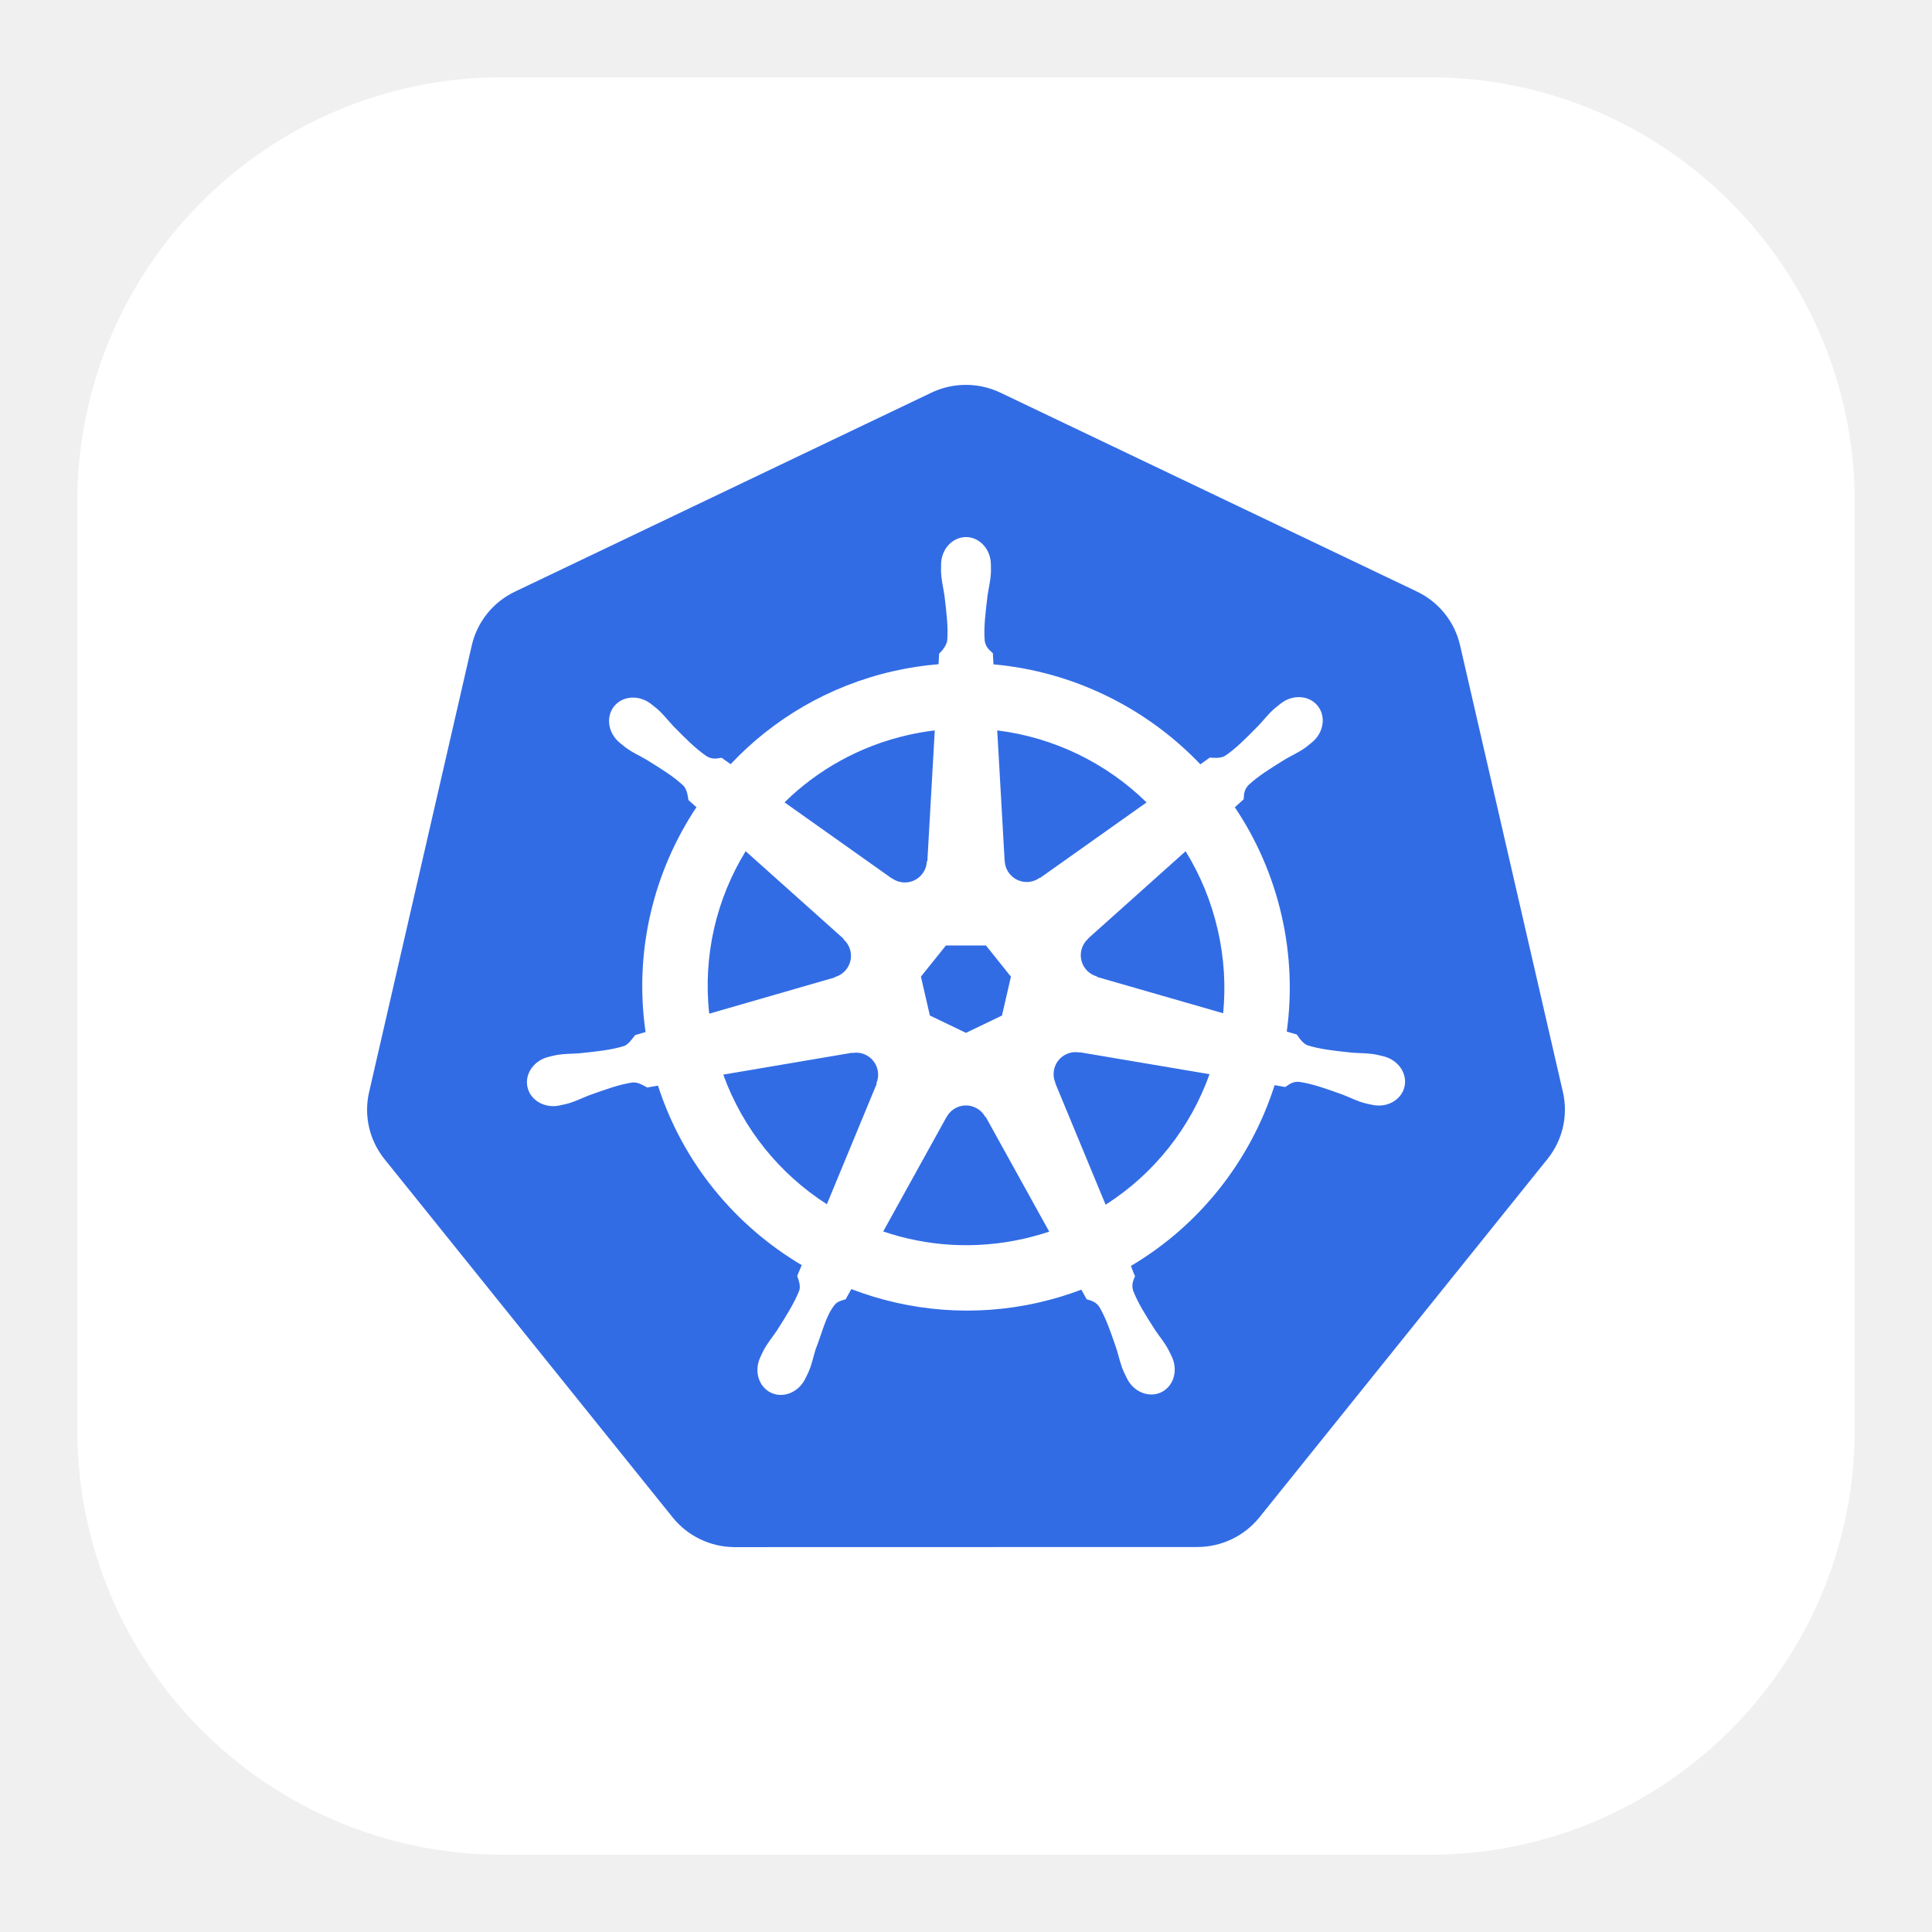
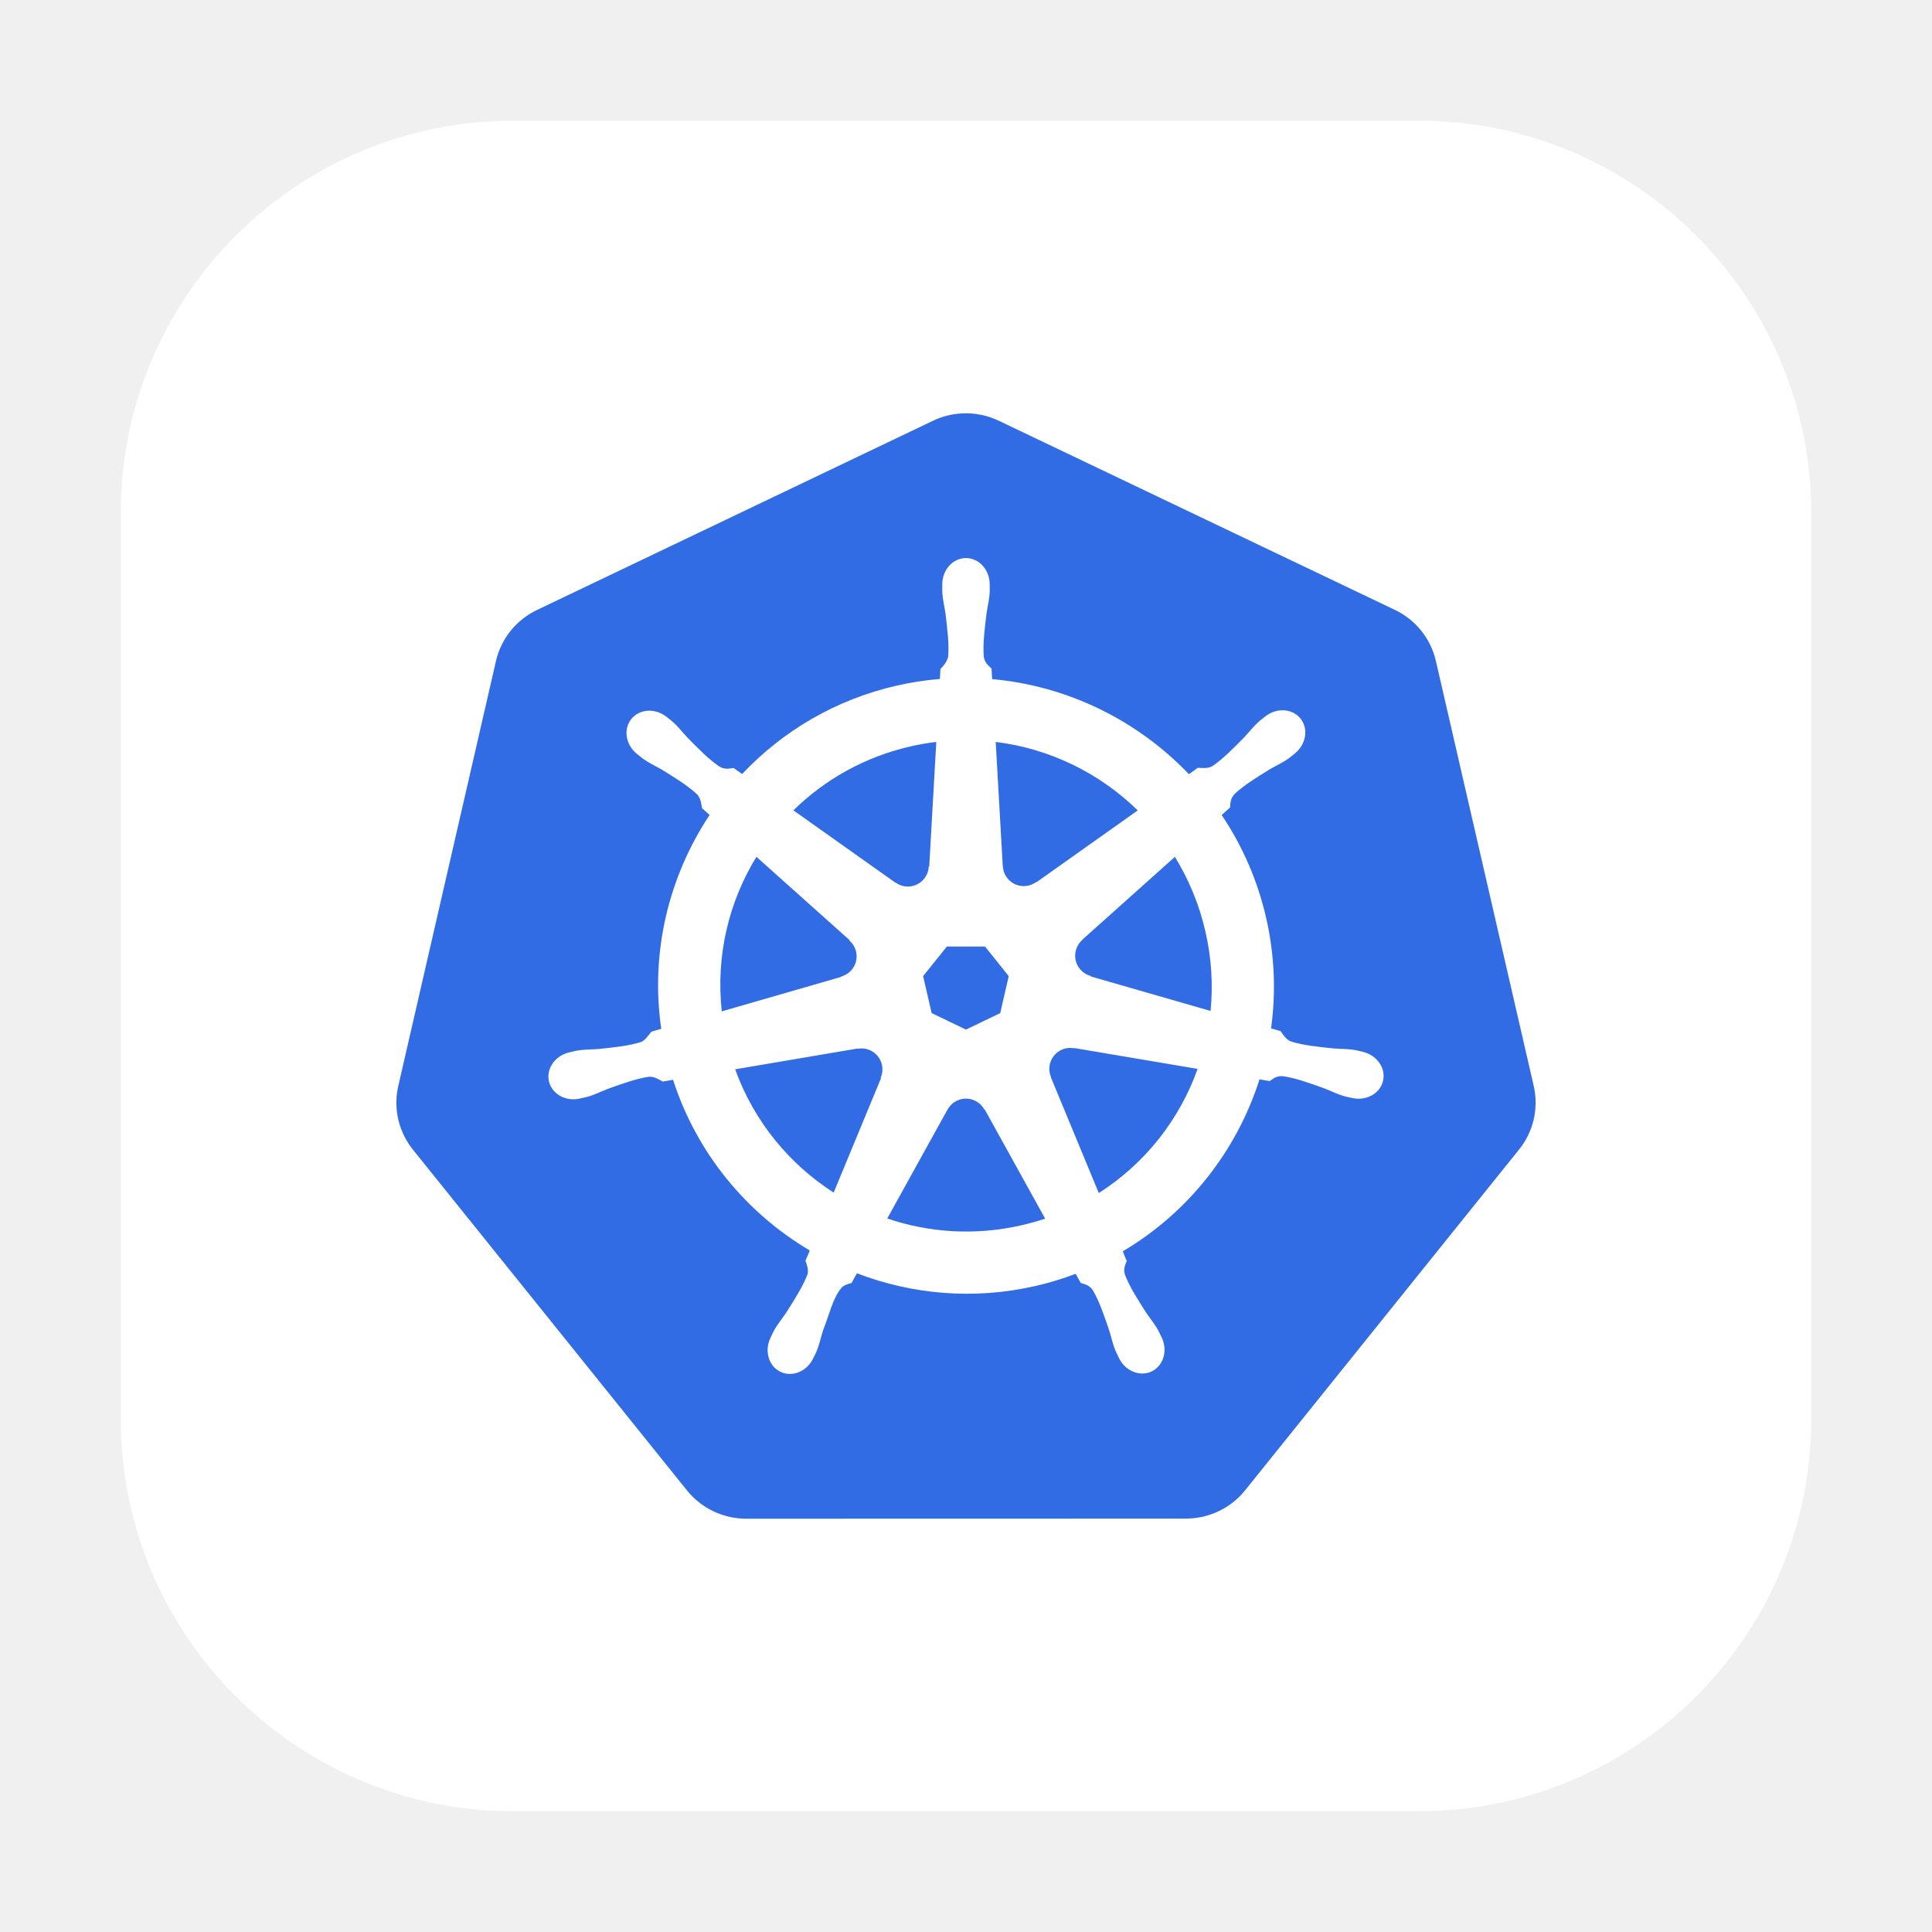
<svg xmlns="http://www.w3.org/2000/svg" height="500" viewBox="0 0 500 500" width="500">
-   <rect x="20" y="20" width="460" height="460" rx="110" fill="#fff" />
-   <svg x="95" y="95" width="310" height="310" viewBox="0 0 777 753.918">
-     <g id="layer1" transform="translate(-21.47596,-178.535)">
-       <g id="g1350" transform="matrix(1.055686,0,0,1.055686,-1.195899,-9.941807)">
-         <path style="fill:#326ce5;fill-opacity:1;stroke:none;stroke-width:0;stroke-miterlimit:4;stroke-dasharray:none;stroke-opacity:1" d="m 386.932,178.598 a 48.93,48.529 0 0 0 -18.751,4.745 L 112.306,305.603 A 48.93,48.529 0 0 0 85.831,338.524 L 22.705,613.15 a 48.93,48.529 0 0 0 6.643,37.208 48.93,48.529 0 0 0 2.782,3.862 L 209.236,874.425 a 48.93,48.529 0 0 0 38.255,18.26 l 284.018,-0.065 a 48.93,48.529 0 0 0 38.255,-18.228 L 746.806,654.154 a 48.93,48.529 0 0 0 9.457,-41.07 L 693.039,338.458 A 48.93,48.529 0 0 0 666.565,305.537 L 410.657,183.343 a 48.93,48.529 0 0 0 -23.725,-4.745 z" id="path3055" />
-         <path id="path3059" d="m 389.467,272.057 c -8.458,8.6e-4 -15.316,7.619 -15.315,17.017 10e-6,0.144 0.029,0.282 0.033,0.425 -0.013,1.277 -0.074,2.815 -0.033,3.927 0.202,5.42 1.383,9.569 2.094,14.563 1.288,10.688 2.368,19.548 1.702,27.783 -0.648,3.105 -2.935,5.945 -4.974,7.919 l -0.36,6.479 c -9.191,0.761 -18.444,2.156 -27.685,4.254 -39.767,9.029 -74.005,29.513 -100.072,57.17 -1.691,-1.154 -4.651,-3.277 -5.531,-3.927 -2.734,0.369 -5.498,1.213 -9.097,-0.884 -6.854,-4.614 -13.096,-10.982 -20.649,-18.653 -3.461,-3.67 -5.967,-7.164 -10.079,-10.701 -0.934,-0.803 -2.359,-1.89 -3.403,-2.716 -3.215,-2.563 -7.006,-3.9 -10.668,-4.025 -4.708,-0.161 -9.24,1.68 -12.206,5.4 -5.273,6.613 -3.585,16.722 3.763,22.58 0.075,0.059 0.154,0.106 0.229,0.164 1.01,0.819 2.246,1.867 3.174,2.553 4.364,3.222 8.349,4.871 12.697,7.429 9.16,5.657 16.753,10.347 22.776,16.002 2.352,2.507 2.763,6.925 3.076,8.836 l 4.909,4.385 c -26.278,39.546 -38.439,88.393 -31.252,138.164 l -6.414,1.865 c -1.69,2.183 -4.079,5.618 -6.578,6.643 -7.88,2.482 -16.749,3.394 -27.456,4.516 -5.027,0.418 -9.364,0.169 -14.693,1.178 -1.173,0.222 -2.807,0.648 -4.091,0.949 -0.045,0.009 -0.086,0.023 -0.131,0.033 -0.07,0.016 -0.162,0.05 -0.229,0.065 -9.027,2.181 -14.826,10.478 -12.959,18.653 1.867,8.177 10.685,13.149 19.766,11.192 0.066,-0.015 0.161,-0.018 0.229,-0.033 0.103,-0.024 0.193,-0.073 0.295,-0.098 1.266,-0.278 2.852,-0.587 3.96,-0.884 5.239,-1.403 9.034,-3.464 13.744,-5.269 10.134,-3.635 18.527,-6.671 26.703,-7.854 3.415,-0.267 7.013,2.107 8.803,3.109 l 6.676,-1.145 c 15.363,47.629 47.557,86.126 88.324,110.282 l -2.782,6.676 c 1.003,2.592 2.108,6.1 1.362,8.66 -2.973,7.709 -8.064,15.845 -13.862,24.916 -2.807,4.191 -5.681,7.443 -8.214,12.239 -0.606,1.148 -1.378,2.91 -1.963,4.123 -3.936,8.422 -1.049,18.122 6.512,21.762 7.609,3.663 17.053,-0.2 21.14,-8.639 0.006,-0.012 0.027,-0.021 0.033,-0.033 0.004,-0.009 -0.004,-0.024 0,-0.033 0.582,-1.196 1.407,-2.769 1.898,-3.894 2.17,-4.971 2.892,-9.231 4.418,-14.039 4.052,-10.179 6.279,-20.859 11.857,-27.514 1.528,-1.822 4.018,-2.523 6.6,-3.215 l 3.469,-6.283 c 35.54,13.642 75.321,17.302 115.06,8.279 9.066,-2.058 17.817,-4.722 26.278,-7.919 0.975,1.729 2.787,5.053 3.272,5.89 2.624,0.854 5.488,1.294 7.821,4.745 4.173,7.13 7.028,15.566 10.505,25.754 1.526,4.808 2.28,9.068 4.451,14.039 0.495,1.133 1.315,2.728 1.898,3.927 4.079,8.466 13.553,12.343 21.173,8.672 7.56,-3.642 10.451,-13.341 6.512,-21.762 -0.585,-1.213 -1.39,-2.976 -1.996,-4.123 -2.534,-4.796 -5.406,-8.016 -8.214,-12.206 -5.799,-9.071 -10.608,-16.606 -13.581,-24.314 -1.243,-3.976 0.21,-6.448 1.178,-9.032 -0.58,-0.665 -1.821,-4.419 -2.553,-6.185 42.367,-25.015 73.616,-64.948 88.291,-111.068 1.982,0.311 5.426,0.921 6.545,1.145 2.303,-1.519 4.421,-3.501 8.574,-3.174 8.177,1.183 16.57,4.22 26.703,7.854 4.71,1.804 8.505,3.899 13.744,5.301 1.107,0.296 2.694,0.573 3.96,0.851 0.102,0.025 0.192,0.075 0.295,0.098 0.068,0.015 0.164,0.018 0.229,0.033 9.082,1.955 17.901,-3.015 19.766,-11.192 1.865,-8.175 -3.931,-16.474 -12.959,-18.653 -1.313,-0.299 -3.175,-0.806 -4.451,-1.047 -5.329,-1.009 -9.667,-0.76 -14.693,-1.178 -10.707,-1.122 -19.576,-2.034 -27.456,-4.516 -3.213,-1.246 -5.499,-5.07 -6.61,-6.643 l -6.185,-1.8 c 3.207,-23.2 2.342,-47.345 -3.207,-71.504 -5.601,-24.384 -15.499,-46.685 -28.7,-66.333 1.587,-1.442 4.583,-4.095 5.432,-4.876 0.248,-2.748 0.035,-5.629 2.88,-8.672 6.023,-5.656 13.617,-10.345 22.776,-16.002 4.348,-2.558 8.367,-4.207 12.73,-7.429 0.987,-0.729 2.334,-1.882 3.371,-2.716 7.346,-5.86 9.038,-15.968 3.763,-22.58 -5.275,-6.612 -15.495,-7.235 -22.842,-1.374 -1.046,0.828 -2.465,1.909 -3.403,2.716 -4.112,3.537 -6.651,7.031 -10.112,10.701 -7.553,7.672 -13.796,14.072 -20.649,18.686 -2.97,1.729 -7.32,1.131 -9.294,1.014 l -5.825,4.156 C 500.273,376.863 455.049,354.595 406.353,350.269 c -0.136,-2.041 -0.315,-5.729 -0.36,-6.839 -1.994,-1.908 -4.402,-3.536 -5.007,-7.658 -0.666,-8.235 0.446,-17.095 1.734,-27.783 0.711,-4.994 1.893,-9.142 2.094,-14.563 0.046,-1.232 -0.028,-3.02 -0.033,-4.352 -10e-4,-9.398 -6.857,-17.018 -15.315,-17.017 z m -19.177,118.791 -4.549,80.339 -0.327,0.164 c -0.305,7.187 -6.22,12.926 -13.483,12.926 -2.975,0 -5.721,-0.955 -7.952,-2.585 l -0.131,0.065 -65.875,-46.698 c 20.246,-19.908 46.142,-34.621 75.987,-41.397 5.452,-1.238 10.901,-2.156 16.33,-2.814 z m 38.386,0 c 34.844,4.285 67.067,20.063 91.76,44.244 l -65.45,46.404 -0.229,-0.098 c -5.809,4.243 -13.994,3.19 -18.522,-2.487 -1.855,-2.326 -2.828,-5.06 -2.945,-7.821 l -0.066,-0.033 z m -154.592,74.22 60.148,53.8 -0.065,0.327 c 5.429,4.72 6.23,12.91 1.702,18.588 -1.855,2.326 -4.338,3.886 -7.003,4.614 l -0.065,0.262 -77.1,22.253 c -3.924,-35.882 4.533,-70.763 22.384,-99.843 z m 270.339,0.033 c 8.937,14.485 15.704,30.664 19.733,48.204 3.98,17.329 4.979,34.627 3.338,51.345 l -77.492,-22.318 -0.065,-0.327 c -6.939,-1.897 -11.204,-8.955 -9.588,-16.035 0.662,-2.9 2.201,-5.354 4.287,-7.167 l -0.033,-0.164 59.821,-53.538 z M 377.13,523.023 h 24.642 l 15.315,19.144 -5.498,23.889 -22.122,10.636 -22.187,-10.668 -5.498,-23.889 z m 78.998,65.515 c 1.047,-0.053 2.09,0.042 3.109,0.229 l 0.131,-0.164 79.75,13.483 c -11.671,32.791 -34.005,61.198 -63.846,80.208 l -30.958,-74.776 0.098,-0.131 c -2.844,-6.608 0.002,-14.357 6.545,-17.508 1.675,-0.807 3.425,-1.254 5.171,-1.342 z m -133.942,0.327 c 6.086,0.085 11.545,4.309 12.959,10.505 0.662,2.9 0.34,5.774 -0.753,8.312 l 0.229,0.295 -30.63,74.023 C 275.352,663.623 252.542,636.108 240.341,602.348 l 79.063,-13.417 0.131,0.164 c 0.884,-0.163 1.781,-0.241 2.651,-0.229 z m 66.791,32.43 c 2.12,-0.078 4.271,0.357 6.316,1.342 2.68,1.291 4.751,3.323 6.054,5.76 h 0.295 l 38.975,70.424 c -5.058,1.696 -10.258,3.145 -15.577,4.352 -29.808,6.768 -59.521,4.717 -86.426,-4.451 l 38.877,-70.293 h 0.065 c 2.333,-4.361 6.757,-6.963 11.421,-7.134 z" style="color:#000000;font-style:normal;font-variant:normal;font-weight:normal;font-stretch:normal;font-size:medium;line-height:normal;font-family:Sans;-inkscape-font-specification:Sans;text-indent:0;text-align:start;text-decoration:none;text-decoration-line:none;letter-spacing:normal;word-spacing:normal;text-transform:none;writing-mode:lr-tb;direction:ltr;baseline-shift:baseline;text-anchor:start;display:inline;overflow:visible;visibility:visible;fill:#ffffff;fill-opacity:1;stroke:none;stroke-width:0;stroke-miterlimit:4;stroke-dasharray:none;stroke-opacity:1;marker:none;enable-background:accumulate" />
+   <rect x="31.25" y="31.25" width="437.5" height="437.5" rx="101.562" fill="#fff" />
+   <g transform="matrix(0.951087 0 0 0.951087 12.2283 12.2283)">
+     <svg x="95" y="95" width="310" height="310" viewBox="0 0 777 753.918">
+       <g id="layer1" transform="translate(-21.47596,-178.535)">
+         <g id="g1350" transform="matrix(1.055686,0,0,1.055686,-1.195899,-9.941807)">
+           <path style="fill:#326ce5;fill-opacity:1;stroke:none;stroke-width:0;stroke-miterlimit:4;stroke-dasharray:none;stroke-opacity:1" d="m 386.932,178.598 a 48.93,48.529 0 0 0 -18.751,4.745 L 112.306,305.603 A 48.93,48.529 0 0 0 85.831,338.524 L 22.705,613.15 a 48.93,48.529 0 0 0 6.643,37.208 48.93,48.529 0 0 0 2.782,3.862 L 209.236,874.425 a 48.93,48.529 0 0 0 38.255,18.26 l 284.018,-0.065 a 48.93,48.529 0 0 0 38.255,-18.228 L 746.806,654.154 a 48.93,48.529 0 0 0 9.457,-41.07 L 693.039,338.458 A 48.93,48.529 0 0 0 666.565,305.537 L 410.657,183.343 a 48.93,48.529 0 0 0 -23.725,-4.745 z" id="path3055" />
+           <path id="path3059" d="m 389.467,272.057 c -8.458,8.6e-4 -15.316,7.619 -15.315,17.017 10e-6,0.144 0.029,0.282 0.033,0.425 -0.013,1.277 -0.074,2.815 -0.033,3.927 0.202,5.42 1.383,9.569 2.094,14.563 1.288,10.688 2.368,19.548 1.702,27.783 -0.648,3.105 -2.935,5.945 -4.974,7.919 l -0.36,6.479 c -9.191,0.761 -18.444,2.156 -27.685,4.254 -39.767,9.029 -74.005,29.513 -100.072,57.17 -1.691,-1.154 -4.651,-3.277 -5.531,-3.927 -2.734,0.369 -5.498,1.213 -9.097,-0.884 -6.854,-4.614 -13.096,-10.982 -20.649,-18.653 -3.461,-3.67 -5.967,-7.164 -10.079,-10.701 -0.934,-0.803 -2.359,-1.89 -3.403,-2.716 -3.215,-2.563 -7.006,-3.9 -10.668,-4.025 -4.708,-0.161 -9.24,1.68 -12.206,5.4 -5.273,6.613 -3.585,16.722 3.763,22.58 0.075,0.059 0.154,0.106 0.229,0.164 1.01,0.819 2.246,1.867 3.174,2.553 4.364,3.222 8.349,4.871 12.697,7.429 9.16,5.657 16.753,10.347 22.776,16.002 2.352,2.507 2.763,6.925 3.076,8.836 l 4.909,4.385 c -26.278,39.546 -38.439,88.393 -31.252,138.164 l -6.414,1.865 c -1.69,2.183 -4.079,5.618 -6.578,6.643 -7.88,2.482 -16.749,3.394 -27.456,4.516 -5.027,0.418 -9.364,0.169 -14.693,1.178 -1.173,0.222 -2.807,0.648 -4.091,0.949 -0.045,0.009 -0.086,0.023 -0.131,0.033 -0.07,0.016 -0.162,0.05 -0.229,0.065 -9.027,2.181 -14.826,10.478 -12.959,18.653 1.867,8.177 10.685,13.149 19.766,11.192 0.066,-0.015 0.161,-0.018 0.229,-0.033 0.103,-0.024 0.193,-0.073 0.295,-0.098 1.266,-0.278 2.852,-0.587 3.96,-0.884 5.239,-1.403 9.034,-3.464 13.744,-5.269 10.134,-3.635 18.527,-6.671 26.703,-7.854 3.415,-0.267 7.013,2.107 8.803,3.109 l 6.676,-1.145 c 15.363,47.629 47.557,86.126 88.324,110.282 l -2.782,6.676 c 1.003,2.592 2.108,6.1 1.362,8.66 -2.973,7.709 -8.064,15.845 -13.862,24.916 -2.807,4.191 -5.681,7.443 -8.214,12.239 -0.606,1.148 -1.378,2.91 -1.963,4.123 -3.936,8.422 -1.049,18.122 6.512,21.762 7.609,3.663 17.053,-0.2 21.14,-8.639 0.006,-0.012 0.027,-0.021 0.033,-0.033 0.004,-0.009 -0.004,-0.024 0,-0.033 0.582,-1.196 1.407,-2.769 1.898,-3.894 2.17,-4.971 2.892,-9.231 4.418,-14.039 4.052,-10.179 6.279,-20.859 11.857,-27.514 1.528,-1.822 4.018,-2.523 6.6,-3.215 l 3.469,-6.283 c 35.54,13.642 75.321,17.302 115.06,8.279 9.066,-2.058 17.817,-4.722 26.278,-7.919 0.975,1.729 2.787,5.053 3.272,5.89 2.624,0.854 5.488,1.294 7.821,4.745 4.173,7.13 7.028,15.566 10.505,25.754 1.526,4.808 2.28,9.068 4.451,14.039 0.495,1.133 1.315,2.728 1.898,3.927 4.079,8.466 13.553,12.343 21.173,8.672 7.56,-3.642 10.451,-13.341 6.512,-21.762 -0.585,-1.213 -1.39,-2.976 -1.996,-4.123 -2.534,-4.796 -5.406,-8.016 -8.214,-12.206 -5.799,-9.071 -10.608,-16.606 -13.581,-24.314 -1.243,-3.976 0.21,-6.448 1.178,-9.032 -0.58,-0.665 -1.821,-4.419 -2.553,-6.185 42.367,-25.015 73.616,-64.948 88.291,-111.068 1.982,0.311 5.426,0.921 6.545,1.145 2.303,-1.519 4.421,-3.501 8.574,-3.174 8.177,1.183 16.57,4.22 26.703,7.854 4.71,1.804 8.505,3.899 13.744,5.301 1.107,0.296 2.694,0.573 3.96,0.851 0.102,0.025 0.192,0.075 0.295,0.098 0.068,0.015 0.164,0.018 0.229,0.033 9.082,1.955 17.901,-3.015 19.766,-11.192 1.865,-8.175 -3.931,-16.474 -12.959,-18.653 -1.313,-0.299 -3.175,-0.806 -4.451,-1.047 -5.329,-1.009 -9.667,-0.76 -14.693,-1.178 -10.707,-1.122 -19.576,-2.034 -27.456,-4.516 -3.213,-1.246 -5.499,-5.07 -6.61,-6.643 l -6.185,-1.8 c 3.207,-23.2 2.342,-47.345 -3.207,-71.504 -5.601,-24.384 -15.499,-46.685 -28.7,-66.333 1.587,-1.442 4.583,-4.095 5.432,-4.876 0.248,-2.748 0.035,-5.629 2.88,-8.672 6.023,-5.656 13.617,-10.345 22.776,-16.002 4.348,-2.558 8.367,-4.207 12.73,-7.429 0.987,-0.729 2.334,-1.882 3.371,-2.716 7.346,-5.86 9.038,-15.968 3.763,-22.58 -5.275,-6.612 -15.495,-7.235 -22.842,-1.374 -1.046,0.828 -2.465,1.909 -3.403,2.716 -4.112,3.537 -6.651,7.031 -10.112,10.701 -7.553,7.672 -13.796,14.072 -20.649,18.686 -2.97,1.729 -7.32,1.131 -9.294,1.014 l -5.825,4.156 C 500.273,376.863 455.049,354.595 406.353,350.269 c -0.136,-2.041 -0.315,-5.729 -0.36,-6.839 -1.994,-1.908 -4.402,-3.536 -5.007,-7.658 -0.666,-8.235 0.446,-17.095 1.734,-27.783 0.711,-4.994 1.893,-9.142 2.094,-14.563 0.046,-1.232 -0.028,-3.02 -0.033,-4.352 -10e-4,-9.398 -6.857,-17.018 -15.315,-17.017 z m -19.177,118.791 -4.549,80.339 -0.327,0.164 c -0.305,7.187 -6.22,12.926 -13.483,12.926 -2.975,0 -5.721,-0.955 -7.952,-2.585 l -0.131,0.065 -65.875,-46.698 c 20.246,-19.908 46.142,-34.621 75.987,-41.397 5.452,-1.238 10.901,-2.156 16.33,-2.814 z m 38.386,0 c 34.844,4.285 67.067,20.063 91.76,44.244 l -65.45,46.404 -0.229,-0.098 c -5.809,4.243 -13.994,3.19 -18.522,-2.487 -1.855,-2.326 -2.828,-5.06 -2.945,-7.821 l -0.066,-0.033 z m -154.592,74.22 60.148,53.8 -0.065,0.327 c 5.429,4.72 6.23,12.91 1.702,18.588 -1.855,2.326 -4.338,3.886 -7.003,4.614 l -0.065,0.262 -77.1,22.253 c -3.924,-35.882 4.533,-70.763 22.384,-99.843 z m 270.339,0.033 c 8.937,14.485 15.704,30.664 19.733,48.204 3.98,17.329 4.979,34.627 3.338,51.345 l -77.492,-22.318 -0.065,-0.327 c -6.939,-1.897 -11.204,-8.955 -9.588,-16.035 0.662,-2.9 2.201,-5.354 4.287,-7.167 l -0.033,-0.164 59.821,-53.538 z M 377.13,523.023 h 24.642 l 15.315,19.144 -5.498,23.889 -22.122,10.636 -22.187,-10.668 -5.498,-23.889 z m 78.998,65.515 c 1.047,-0.053 2.09,0.042 3.109,0.229 l 0.131,-0.164 79.75,13.483 c -11.671,32.791 -34.005,61.198 -63.846,80.208 l -30.958,-74.776 0.098,-0.131 c -2.844,-6.608 0.002,-14.357 6.545,-17.508 1.675,-0.807 3.425,-1.254 5.171,-1.342 z m -133.942,0.327 c 6.086,0.085 11.545,4.309 12.959,10.505 0.662,2.9 0.34,5.774 -0.753,8.312 l 0.229,0.295 -30.63,74.023 C 275.352,663.623 252.542,636.108 240.341,602.348 l 79.063,-13.417 0.131,0.164 c 0.884,-0.163 1.781,-0.241 2.651,-0.229 z m 66.791,32.43 c 2.12,-0.078 4.271,0.357 6.316,1.342 2.68,1.291 4.751,3.323 6.054,5.76 h 0.295 l 38.975,70.424 c -5.058,1.696 -10.258,3.145 -15.577,4.352 -29.808,6.768 -59.521,4.717 -86.426,-4.451 l 38.877,-70.293 h 0.065 c 2.333,-4.361 6.757,-6.963 11.421,-7.134 z" style="color:#000000;font-style:normal;font-variant:normal;font-weight:normal;font-stretch:normal;font-size:medium;line-height:normal;font-family:Sans;-inkscape-font-specification:Sans;text-indent:0;text-align:start;text-decoration:none;text-decoration-line:none;letter-spacing:normal;word-spacing:normal;text-transform:none;writing-mode:lr-tb;direction:ltr;baseline-shift:baseline;text-anchor:start;display:inline;overflow:visible;visibility:visible;fill:#ffffff;fill-opacity:1;stroke:none;stroke-width:0;stroke-miterlimit:4;stroke-dasharray:none;stroke-opacity:1;marker:none;enable-background:accumulate" />
+         </g>
      </g>
-     </g>
-   </svg>
+     </svg>
+   </g>
</svg>
